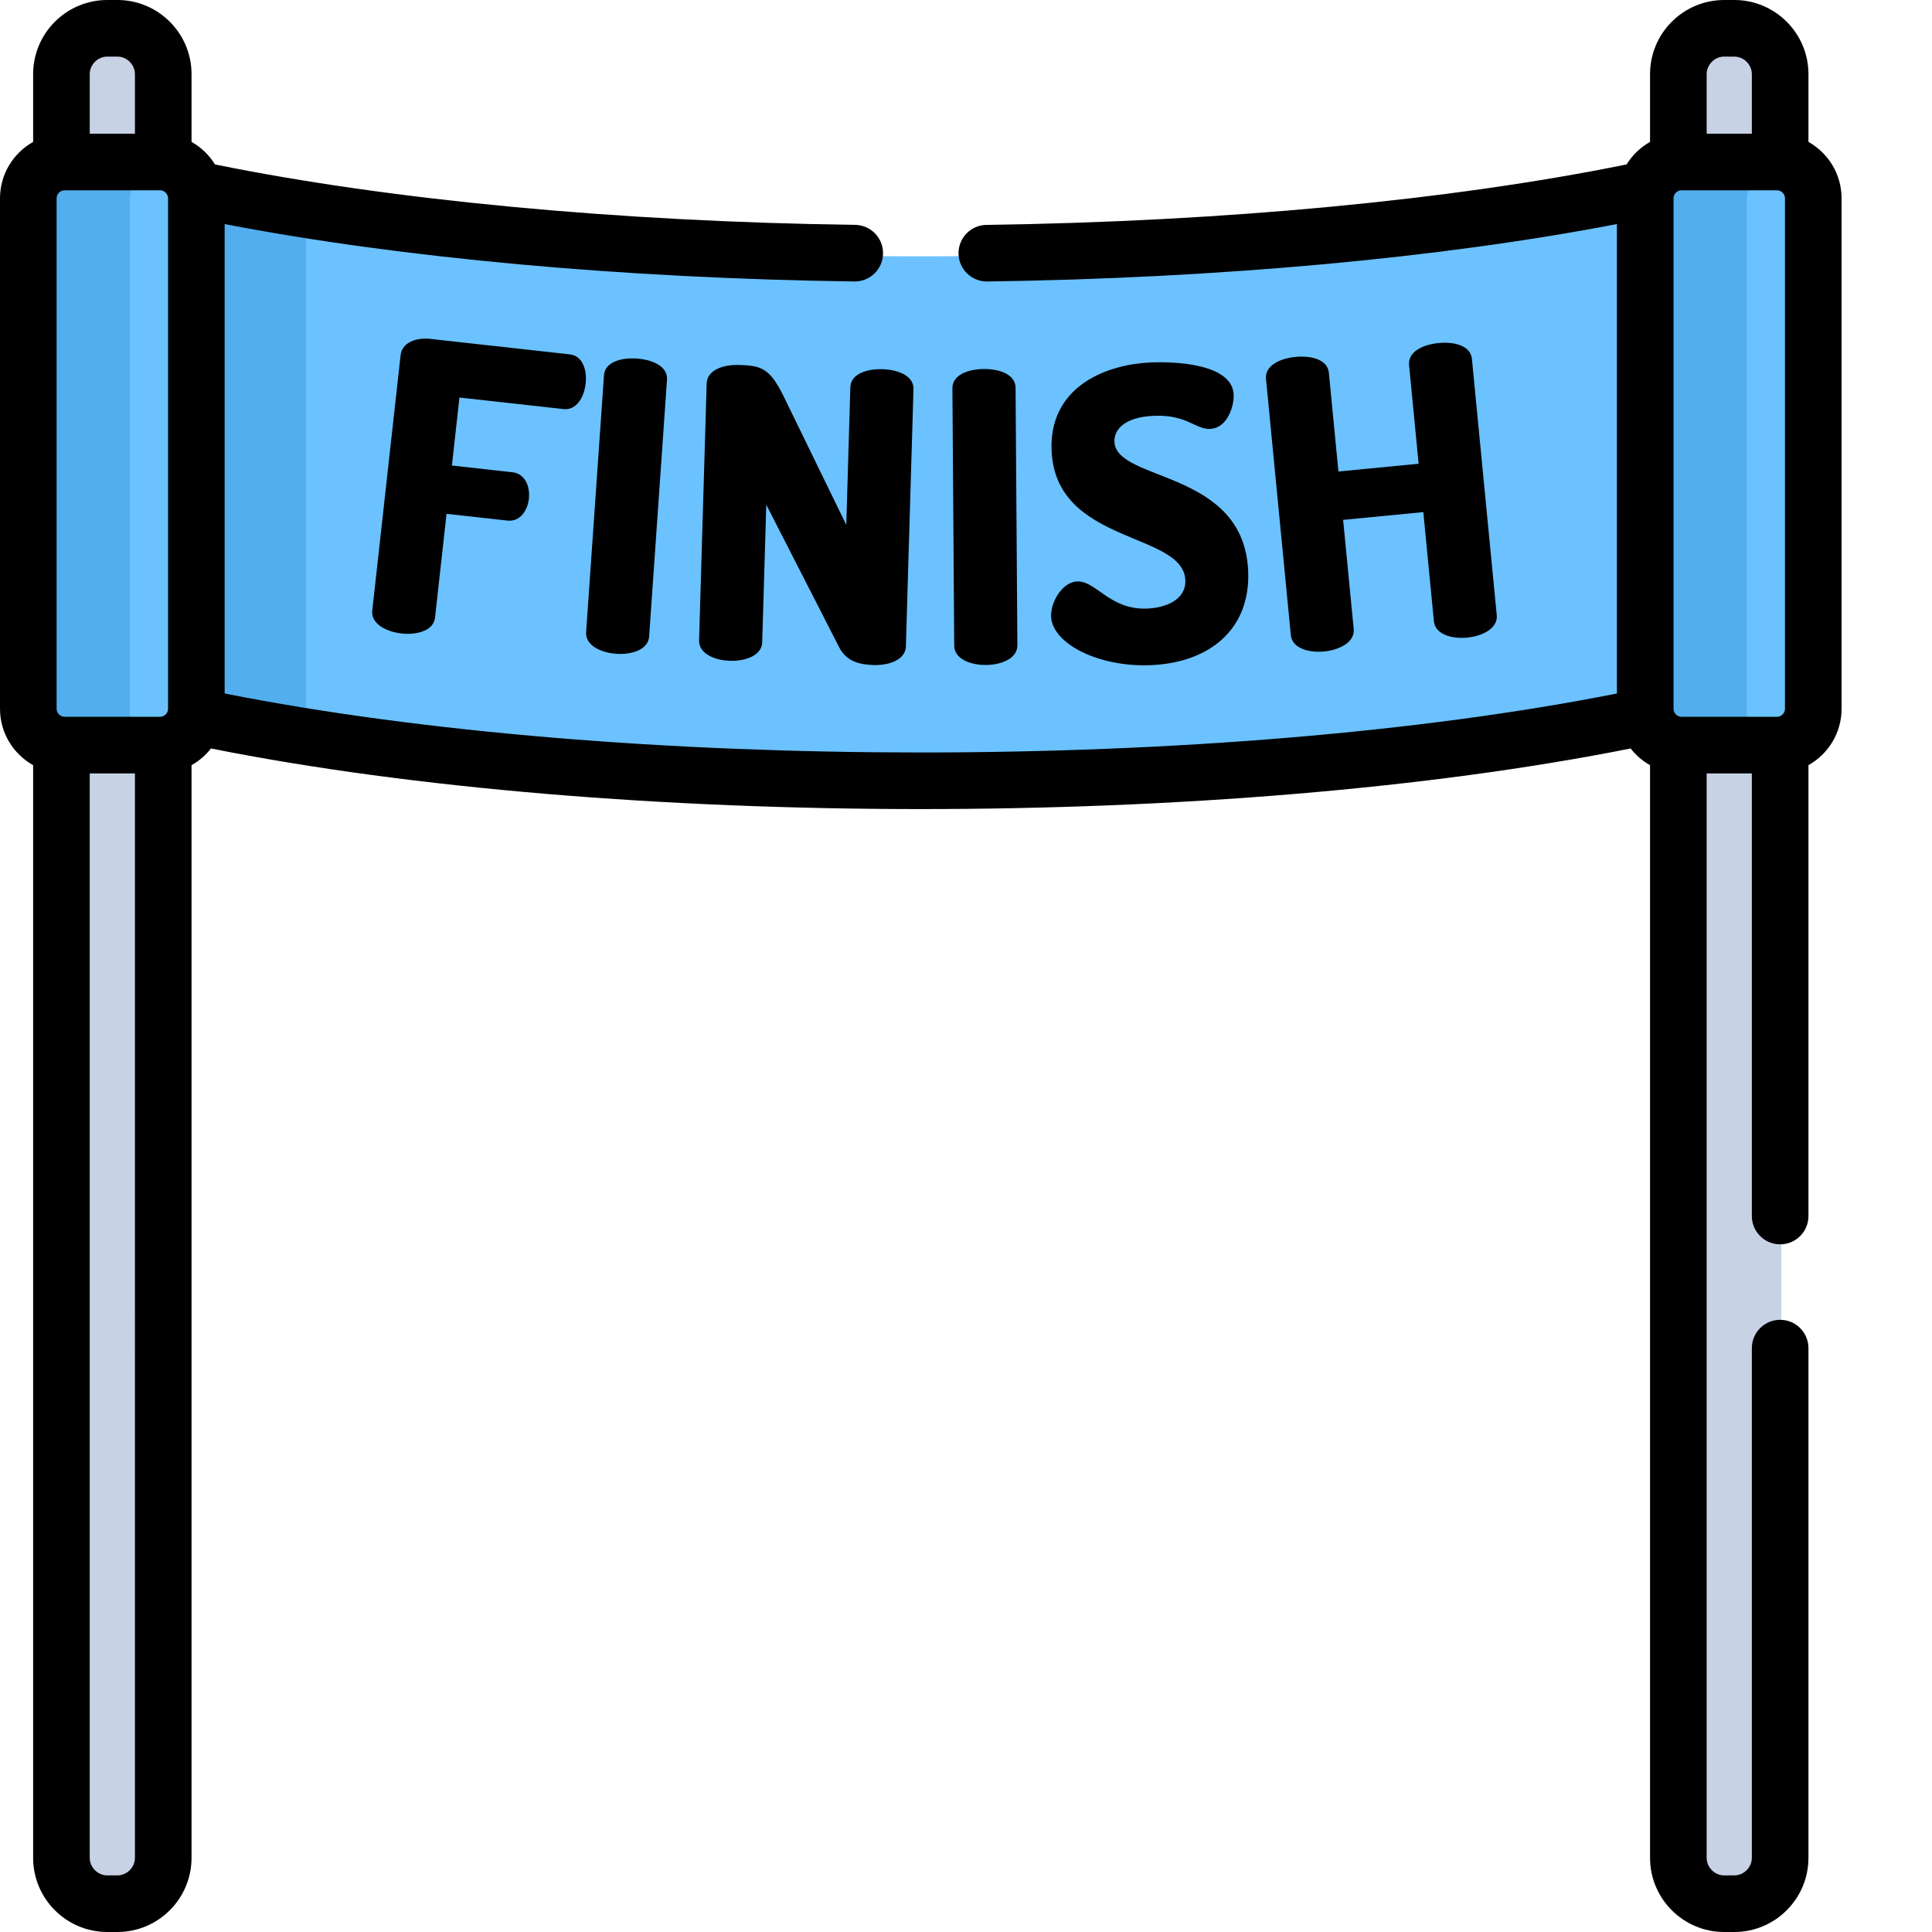
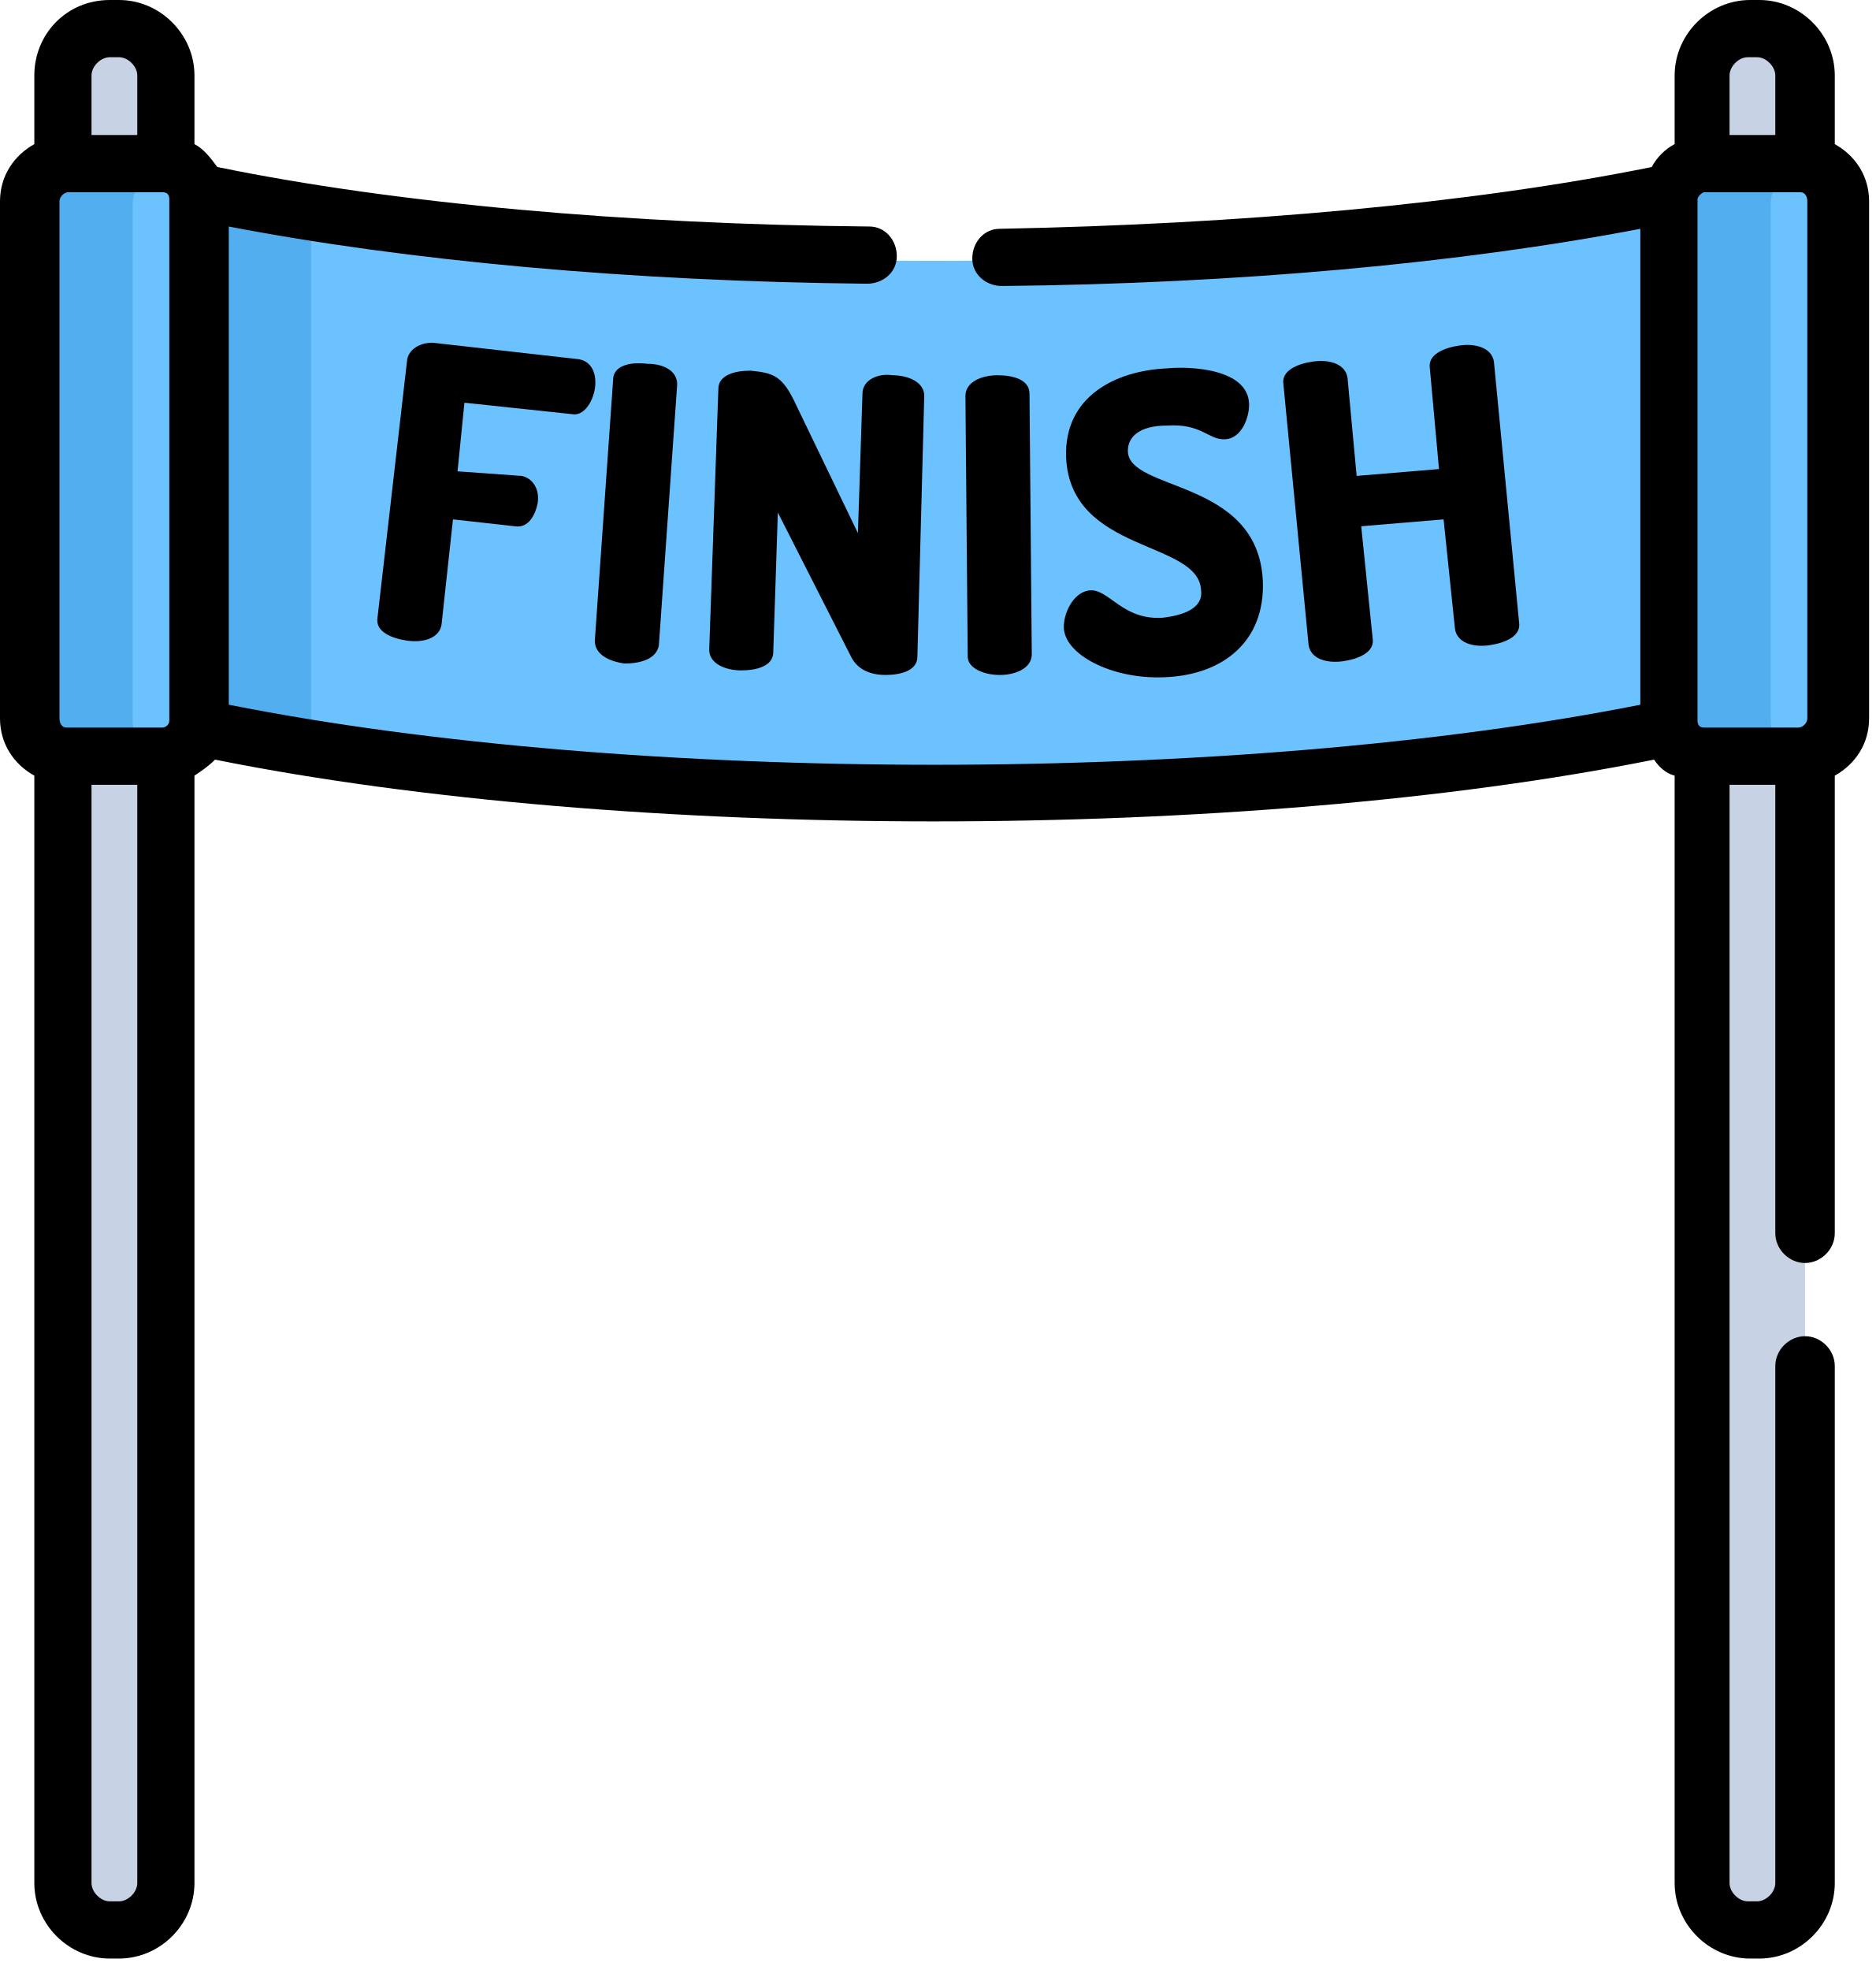
- <svg xmlns="http://www.w3.org/2000/svg" version="1.1" width="512" height="512" x="0" y="0" viewBox="0 0 512 512.001" style="enable-background:new 0 0 512 512" xml:space="preserve" class="">
+ <svg xmlns="http://www.w3.org/2000/svg" version="1.1" id="Layer_1" x="0px" y="0px" viewBox="0 0 82 86.1" style="enable-background:new 0 0 82 86.1;" xml:space="preserve">
+   <style type="text/css">
+ 	.st0{fill:#C7D2E5;}
+ 	.st1{fill:#6BC2FF;}
+ 	.st2{fill:#52AEEE;}
+ </style>
  <g>
-     <g fill="#c7d2e5">
-       <path d="m471.227 197.043h-25.305c-.281 0-.559-.02-.836-.043v296.02c0 6.703 5.469 12.191 12.148 12.191h2.684c6.68 0 12.145-5.488 12.145-12.191v-296.02c-.273.023-.551.043-.836.043zm0 0" fill="#c7d2e5" data-original="#c7d2e5" />
-       <path d="m42.73 197.043h-25.305c-.281 0-.559-.02-.836-.043v296.02c0 6.703 5.465 12.191 12.145 12.191h2.688c6.68 0 12.145-5.488 12.145-12.191v-296.02c-.277.023-.555.043-.836.043zm0 0" fill="#c7d2e5" data-original="#c7d2e5" />
-       <path d="m445.922 44.656h25.305c.285 0 .562.02.836.043v-23.992c0-6.875-5.465-12.496-12.145-12.496h-2.684c-6.68 0-12.148 5.621-12.148 12.496v23.992c.277-.023.555-.043.836-.043zm0 0" fill="#c7d2e5" data-original="#c7d2e5" />
-       <path d="m17.426 44.656h25.305c.281 0 .562.02.836.043v-23.992c0-6.875-5.465-12.496-12.145-12.496h-2.688c-6.68 0-12.145 5.621-12.145 12.496v23.992c.277-.023.555-.043.836-.043zm0 0" fill="#c7d2e5" data-original="#c7d2e5" />
+     <g>
+       <path class="st0" d="M78.8,32.9h-4.2c0,0-0.1,0-0.1,0v49.5c0,1.1,0.9,2,2,2h0.4c1.1,0,2-0.9,2-2V32.9    C78.9,32.9,78.8,32.9,78.8,32.9z" />
+       <path class="st0" d="M7.1,32.9H2.9c0,0-0.1,0-0.1,0v49.5c0,1.1,0.9,2,2,2h0.4c1.1,0,2-0.9,2-2V32.9C7.2,32.9,7.2,32.9,7.1,32.9z" />
+       <path class="st0" d="M74.6,7.5h4.2c0,0,0.1,0,0.1,0v-4c0-1.1-0.9-2.1-2-2.1h-0.4c-1.1,0-2,0.9-2,2.1v4C74.5,7.5,74.5,7.5,74.6,7.5    z" />
+       <path class="st0" d="M2.9,7.5h4.2c0,0,0.1,0,0.1,0v-4c0-1.1-0.9-2.1-2-2.1H4.8c-1.1,0-2,0.9-2,2.1v4C2.8,7.5,2.9,7.5,2.9,7.5z" />
    </g>
-     <path d="m439.078 188.555v-135.301c0-.824.117-1.621.32-2.391-51.105 10.582-119.938 17.07-195.68 17.07s-144.57-6.488-195.676-17.07c.199.766.32 1.566.32 2.391v135.301c0 .691-.078 1.367-.223 2.016 51.098 10.57 119.887 17.051 195.578 17.051 75.695 0 144.484-6.48 195.582-17.051-.145-.652-.223-1.324-.223-2.016zm0 0" fill="#6bc2ff" data-original="#ff6b6b" class="" />
-     <path d="m48.141 190.57c10.297 2.129 21.324 4.09 32.969 5.867v-139.684c-11.684-1.785-22.742-3.754-33.066-5.891.199.766.32 1.566.32 2.391v135.301c0 .691-.082 1.363-.223 2.016zm0 0" fill="#52aeee" data-original="#ee5253" class="" />
-     <path d="m471.227 43.641h-25.305c-5.289 0-9.613 4.328-9.613 9.613v135.301c0 5.289 4.324 9.617 9.613 9.617h25.305c5.289 0 9.617-4.328 9.617-9.617v-135.301c0-5.289-4.328-9.613-9.617-9.613zm0 0" fill="#6bc2ff" data-original="#ff6b6b" class="" />
-     <path d="m42.73 43.641h-25.305c-5.289 0-9.617 4.328-9.617 9.613v135.301c0 5.289 4.328 9.617 9.617 9.617h25.305c5.289 0 9.617-4.328 9.617-9.617v-135.301c0-5.289-4.328-9.613-9.617-9.613zm0 0" fill="#6bc2ff" data-original="#ff6b6b" class="" />
-     <path d="m462.906 188.555v-135.301c0-5.07 3.98-9.246 8.969-9.582-.215-.016-.43-.035-.648-.035h-25.305c-5.289 0-9.613 4.328-9.613 9.617v135.301c0 5.289 4.324 9.617 9.613 9.617h25.305c.219 0 .434-.02.648-.035-4.988-.336-8.969-4.512-8.969-9.582zm0 0" fill="#52aeee" data-original="#ee5253" class="" />
-     <path d="m34.41 188.555v-135.301c0-5.07 3.98-9.246 8.969-9.582-.215-.016-.43-.035-.648-.035h-25.305c-5.289 0-9.617 4.328-9.617 9.617v135.301c0 5.289 4.328 9.617 9.617 9.617h25.305c.219 0 .434-.02.648-.035-4.988-.336-8.969-4.512-8.969-9.582zm0 0" fill="#52aeee" data-original="#ee5253" class="" />
-     <path d="m149.379 108.414c3.199.355 5.391-2.855 5.828-6.801.375-3.414-.703-7.312-4.219-7.703l-37.004-4.105c-3.625-.398-7.441.902-7.82 4.316l-7.512 67.711c-.379 3.414 3.59 5.582 7.75 6.043s8.508-.781 8.883-4.195l3.055-27.512 16.102 1.789c3.52.387 5.391-2.859 5.711-5.738.379-3.41-1.094-6.707-4.293-7.059l-16.102-1.789 2-18.02zm0 0" fill="#000000" data-original="#000000" class="" />
-     <path d="m160.062 99.469-4.734 68.074c-.234 3.426 3.816 5.43 7.992 5.719 4.176.289 8.469-1.133 8.707-4.559l4.734-68.074c.246-3.531-3.824-5.32-8-5.609-4.172-.289-8.453.918-8.699 4.449zm0 0" fill="#000000" data-original="#000000" class="" />
-     <path d="m225.348 102.637-1.074 36.465-16.398-33.652c-3.844-7.953-6.082-8.555-12.086-8.73-4.184-.125-8.414 1.359-8.516 4.902l-2.012 68.102c-.102 3.434 4.031 5.273 8.215 5.398 4.18.121 8.414-1.469 8.516-4.902l1.078-36.465 19.281 37.711c1.926 3.812 5.336 4.664 9.195 4.781 4.184.121 8.418-1.469 8.52-4.902l2.016-68.211c.102-3.539-4.035-5.164-8.219-5.289-4.184-.125-8.41 1.254-8.516 4.793zm0 0" fill="#000000" data-original="#000000" class="" />
-     <path d="m261.285 176.227c4.184-.031 8.359-1.777 8.332-5.211l-.48-68.242c-.023-3.539-4.219-5.012-8.402-4.984-4.188.031-8.359 1.562-8.336 5.102l.48 68.242c.023 3.434 4.223 5.121 8.406 5.094zm0 0" fill="#000000" data-original="#000000" class="" />
-     <path d="m304.016 161.277c-9.969.406-13.512-7.395-18.551-7.188-4.074.164-7.07 5.656-6.918 9.301.289 7.078 12.359 13.457 26.406 12.883 15.543-.637 26.457-9.461 25.828-24.898-1.105-27.016-35.008-23.59-35.445-34.309-.137-3.324 2.844-6.559 10.457-6.871 8.793-.359 10.996 3.629 14.855 3.473 4.715-.191 6.406-6.168 6.285-9.062-.34-8.363-16.039-8.793-21.719-8.562-13.402.551-27.195 7.234-26.535 23.316 1.023 25.086 34.918 21.445 35.449 34.414.207 5.148-5.18 7.301-10.113 7.504zm0 0" fill="#000000" data-original="#000000" class="" />
-     <path d="m352.164 98.797c-.34-3.527-4.648-4.617-8.816-4.215-4.164.406-8.184 2.305-7.844 5.828l6.582 67.918c.332 3.418 4.664 4.723 8.828 4.316 4.164-.402 8.164-2.516 7.832-5.934l-2.805-28.938 21.254-2.059 2.805 28.938c.328 3.418 4.66 4.723 8.824 4.32 4.164-.406 8.164-2.516 7.832-5.934l-6.582-67.918c-.34-3.523-4.648-4.617-8.812-4.211-4.168.402-8.188 2.301-7.844 5.824l2.535 26.164-21.254 2.059zm0 0" fill="#000000" data-original="#000000" class="" />
-     <path d="m8.781 37.609c-5.23 2.93-8.781 8.523-8.781 14.934v135.301c0 6.414 3.551 12.004 8.781 14.938v289.57c0 10.836 8.812 19.648 19.648 19.648h2.684c10.832 0 19.645-8.812 19.645-19.648v-289.57c2-1.121 3.746-2.633 5.148-4.43 107.344 21.422 268.938 21.41 376.227 0 1.402 1.797 3.148 3.309 5.145 4.43v289.574c0 10.832 8.816 19.645 19.648 19.645h2.684c10.836 0 19.648-8.812 19.648-19.645v-135.09c0-4.145-3.359-7.5-7.5-7.5-4.145 0-7.5 3.355-7.5 7.5v135.09c0 2.516-2.129 4.645-4.648 4.645h-2.684c-2.52 0-4.645-2.129-4.645-4.645v-287.395h11.977v117.301c0 4.145 3.355 7.5 7.5 7.5 4.141 0 7.5-3.355 7.5-7.5v-119.484c5.23-2.93 8.777-8.523 8.777-14.934v-135.301c0-6.41-3.547-12.004-8.777-14.934v-17.961c0-10.836-8.816-19.648-19.648-19.648h-2.684c-10.836 0-19.648 8.812-19.648 19.648v17.961c-2.547 1.426-4.684 3.488-6.215 5.969-46.648 9.473-106.684 15.152-169.648 16.02-4.141.055-7.453 3.461-7.395 7.602.055 4.145 3.477 7.445 7.602 7.398 61.402-.848 120.184-6.227 166.875-15.219v124.402c-105.148 20.848-263.848 20.84-368.961 0v-124.402c46.695 8.992 105.477 14.371 166.879 15.215 4.145.062 7.543-3.254 7.602-7.395s-3.254-7.547-7.395-7.605c-62.965-.863-123.004-6.543-169.648-16.016-1.531-2.48-3.668-4.543-6.215-5.973v-17.957c0-10.836-8.812-19.648-19.645-19.648h-2.688c-10.832 0-19.645 8.812-19.645 19.648zm436.848 152.352c-.016-.004-.031-.004-.051-.004-.977-.02-1.82-.738-2.027-1.668 0-.004 0-.008-.004-.012-.031-.156-.047-.297-.047-.434v-135.301c0-.145.023-.316.074-.512.004-.008.004-.016.004-.023.246-.891 1.062-1.566 2.016-1.578h.031 25.277c.016 0 .031 0 .047.004 1.133.016 2.086.973 2.086 2.109v135.301c0 1.148-.969 2.117-2.117 2.117zm6.652-170.312c0-2.52 2.125-4.648 4.645-4.648h2.684c2.52 0 4.648 2.129 4.648 4.648v15.781h-11.977zm-409.828 30.785c.945.012 1.762.688 2.004 1.574 0 .008.004.016.004.023.051.195.078.367.078.512v135.301c0 .137-.02.281-.051.441-.211.934-1.055 1.656-2.039 1.672-.012 0-.023.004-.039.004h-25.277c-.016-.004-.035-.004-.055-.004-1.129-.023-2.078-.98-2.078-2.113v-135.301c0-1.137.957-2.102 2.094-2.113h.035 25.277c.016 0 .031 0 .047.004zm-6.695 441.918c0 2.52-2.129 4.648-4.645 4.648h-2.688c-2.52 0-4.645-2.129-4.645-4.648v-287.391h11.977zm-11.977-472.703c0-2.52 2.129-4.648 4.648-4.648h2.684c2.52 0 4.645 2.129 4.645 4.648v15.781h-11.977zm0 0" fill="#000000" data-original="#000000" class="" />
+     <path class="st1" d="M73.4,31.5V8.9c0-0.1,0-0.3,0.1-0.4c-8.5,1.8-20.1,2.9-32.7,2.9S16.6,10.3,8,8.5c0,0.1,0.1,0.3,0.1,0.4v22.6   c0,0.1,0,0.2,0,0.3c8.5,1.8,20,2.9,32.7,2.9c12.7,0,24.2-1.1,32.7-2.9C73.4,31.8,73.4,31.6,73.4,31.5z" />
+     <path class="st2" d="M8.1,31.9c1.7,0.4,3.6,0.7,5.5,1V9.5c-2-0.3-3.8-0.6-5.5-1c0,0.1,0.1,0.3,0.1,0.4v22.6   C8.1,31.6,8.1,31.8,8.1,31.9z" />
+     <path class="st1" d="M78.8,7.3h-4.2C73.7,7.3,73,8,73,8.9v22.6c0,0.9,0.7,1.6,1.6,1.6h4.2c0.9,0,1.6-0.7,1.6-1.6V8.9   C80.4,8,79.7,7.3,78.8,7.3z" />
+     <path class="st1" d="M7.1,7.3H2.9C2,7.3,1.3,8,1.3,8.9v22.6c0,0.9,0.7,1.6,1.6,1.6h4.2c0.9,0,1.6-0.7,1.6-1.6V8.9   C8.8,8,8,7.3,7.1,7.3z" />
+     <path class="st2" d="M77.4,31.5V8.9c0-0.8,0.7-1.5,1.5-1.6c0,0-0.1,0-0.1,0h-4.2C73.7,7.3,73,8,73,8.9v22.6c0,0.9,0.7,1.6,1.6,1.6   h4.2c0,0,0.1,0,0.1,0C78.1,33.1,77.4,32.4,77.4,31.5z" />
+     <path class="st2" d="M5.8,31.5V8.9c0-0.8,0.7-1.5,1.5-1.6c0,0-0.1,0-0.1,0H2.9C2,7.3,1.3,8,1.3,8.9v22.6c0,0.9,0.7,1.6,1.6,1.6h4.2   c0,0,0.1,0,0.1,0C6.4,33.1,5.8,32.4,5.8,31.5z" />
+     <path d="M25,18.1c0.5,0.1,0.9-0.5,1-1.1c0.1-0.6-0.1-1.2-0.7-1.3L19.1,15c-0.6-0.1-1.2,0.2-1.3,0.7l-1.3,11.3   c-0.1,0.6,0.6,0.9,1.3,1c0.7,0.1,1.4-0.1,1.5-0.7l0.5-4.6l2.7,0.3c0.6,0.1,0.9-0.5,1-1c0.1-0.6-0.2-1.1-0.7-1.2L20,20.6l0.3-3   L25,18.1z" />
+     <path d="M26.8,16.6L26,28c0,0.6,0.6,0.9,1.3,1c0.7,0,1.4-0.2,1.5-0.8l0.8-11.4c0-0.6-0.6-0.9-1.3-0.9C27.5,15.8,26.8,16,26.8,16.6z   " />
+     <path d="M37.7,17.2l-0.2,6.1l-2.7-5.6c-0.6-1.3-1-1.4-2-1.5c-0.7,0-1.4,0.2-1.4,0.8L31,28.4c0,0.6,0.7,0.9,1.4,0.9   c0.7,0,1.4-0.2,1.4-0.8l0.2-6.1l3.2,6.3c0.3,0.6,0.9,0.8,1.5,0.8c0.7,0,1.4-0.2,1.4-0.8l0.3-11.4c0-0.6-0.7-0.9-1.4-0.9   C38.4,16.3,37.7,16.6,37.7,17.2z" />
+     <path d="M43.7,29.5c0.7,0,1.4-0.3,1.4-0.9L45,17.2c0-0.6-0.7-0.8-1.4-0.8c-0.7,0-1.4,0.3-1.4,0.9l0.1,11.4   C42.3,29.2,43,29.5,43.7,29.5z" />
+     <path d="M50.8,27c-1.7,0.1-2.3-1.2-3.1-1.2c-0.7,0-1.2,0.9-1.2,1.6c0,1.2,2.1,2.3,4.4,2.2c2.6-0.1,4.4-1.6,4.3-4.2   c-0.2-4.5-5.9-3.9-5.9-5.7c0-0.6,0.5-1.1,1.7-1.1c1.5-0.1,1.8,0.6,2.5,0.6c0.8,0,1.1-1,1.1-1.5C54.6,16.1,52,16,51,16.1   c-2.2,0.1-4.5,1.2-4.4,3.9c0.2,4.2,5.8,3.6,5.9,5.8C52.6,26.6,51.7,26.9,50.8,27z" />
+     <path d="M58.9,16.5c-0.1-0.6-0.8-0.8-1.5-0.7c-0.7,0.1-1.4,0.4-1.3,1l1.1,11.4c0.1,0.6,0.8,0.8,1.5,0.7c0.7-0.1,1.4-0.4,1.3-1   L59.5,23l3.6-0.3l0.5,4.8c0.1,0.6,0.8,0.8,1.5,0.7c0.7-0.1,1.4-0.4,1.3-1l-1.1-11.4c-0.1-0.6-0.8-0.8-1.5-0.7   c-0.7,0.1-1.4,0.4-1.3,1l0.4,4.4l-3.6,0.3L58.9,16.5z" />
+     <path d="M1.5,6.3C0.6,6.8,0,7.7,0,8.8v22.6c0,1.1,0.6,2,1.5,2.5v48.4c0,1.8,1.5,3.3,3.3,3.3h0.4c1.8,0,3.3-1.5,3.3-3.3V33.9   c0.3-0.2,0.6-0.4,0.9-0.7c17.9,3.6,45,3.6,62.9,0c0.2,0.3,0.5,0.6,0.9,0.7v48.4c0,1.8,1.5,3.3,3.3,3.3h0.4c1.8,0,3.3-1.5,3.3-3.3   V59.7c0-0.7-0.6-1.3-1.3-1.3c-0.7,0-1.3,0.6-1.3,1.3v22.6c0,0.4-0.4,0.8-0.8,0.8h-0.4c-0.4,0-0.8-0.4-0.8-0.8V34.3h2v19.6   c0,0.7,0.6,1.3,1.3,1.3c0.7,0,1.3-0.6,1.3-1.3v-20c0.9-0.5,1.5-1.4,1.5-2.5V8.8c0-1.1-0.6-2-1.5-2.5v-3c0-1.8-1.5-3.3-3.3-3.3h-0.4   c-1.8,0-3.3,1.5-3.3,3.3v3c-0.4,0.2-0.8,0.6-1,1C64.3,8.9,54.2,9.8,43.7,10c-0.7,0-1.2,0.6-1.2,1.3c0,0.7,0.6,1.2,1.3,1.2   c10.3-0.1,20.1-1,27.9-2.5v20.8c-17.6,3.5-44.1,3.5-61.7,0V9.9c7.8,1.5,17.6,2.4,27.9,2.5c0.7,0,1.3-0.5,1.3-1.2   c0-0.7-0.5-1.3-1.2-1.3C27.4,9.8,17.3,8.9,9.5,7.3c-0.3-0.4-0.6-0.8-1-1v-3C8.5,1.5,7,0,5.2,0H4.8C2.9,0,1.5,1.5,1.5,3.3V6.3z    M74.5,31.8C74.5,31.8,74.5,31.8,74.5,31.8c-0.2,0-0.3-0.1-0.3-0.3c0,0,0,0,0,0c0,0,0,0,0-0.1V8.8c0,0,0-0.1,0-0.1c0,0,0,0,0,0   c0-0.1,0.2-0.3,0.3-0.3h0h4.2c0,0,0,0,0,0c0.2,0,0.3,0.2,0.3,0.4v22.6c0,0.2-0.2,0.4-0.4,0.4H74.5z M75.6,3.3   c0-0.4,0.4-0.8,0.8-0.8h0.4c0.4,0,0.8,0.4,0.8,0.8v2.6h-2V3.3z M7.1,8.4c0.2,0,0.3,0.1,0.3,0.3c0,0,0,0,0,0c0,0,0,0.1,0,0.1v22.6   c0,0,0,0,0,0.1c0,0.2-0.2,0.3-0.3,0.3c0,0,0,0,0,0H2.9c0,0,0,0,0,0c-0.2,0-0.3-0.2-0.3-0.4V8.8c0-0.2,0.2-0.4,0.4-0.4h0L7.1,8.4   C7.1,8.4,7.1,8.4,7.1,8.4z M6,82.3c0,0.4-0.4,0.8-0.8,0.8H4.8c-0.4,0-0.8-0.4-0.8-0.8V34.3h2V82.3z M4,3.3c0-0.4,0.4-0.8,0.8-0.8   h0.4C5.6,2.5,6,2.9,6,3.3v2.6H4V3.3z" />
  </g>
</svg>
